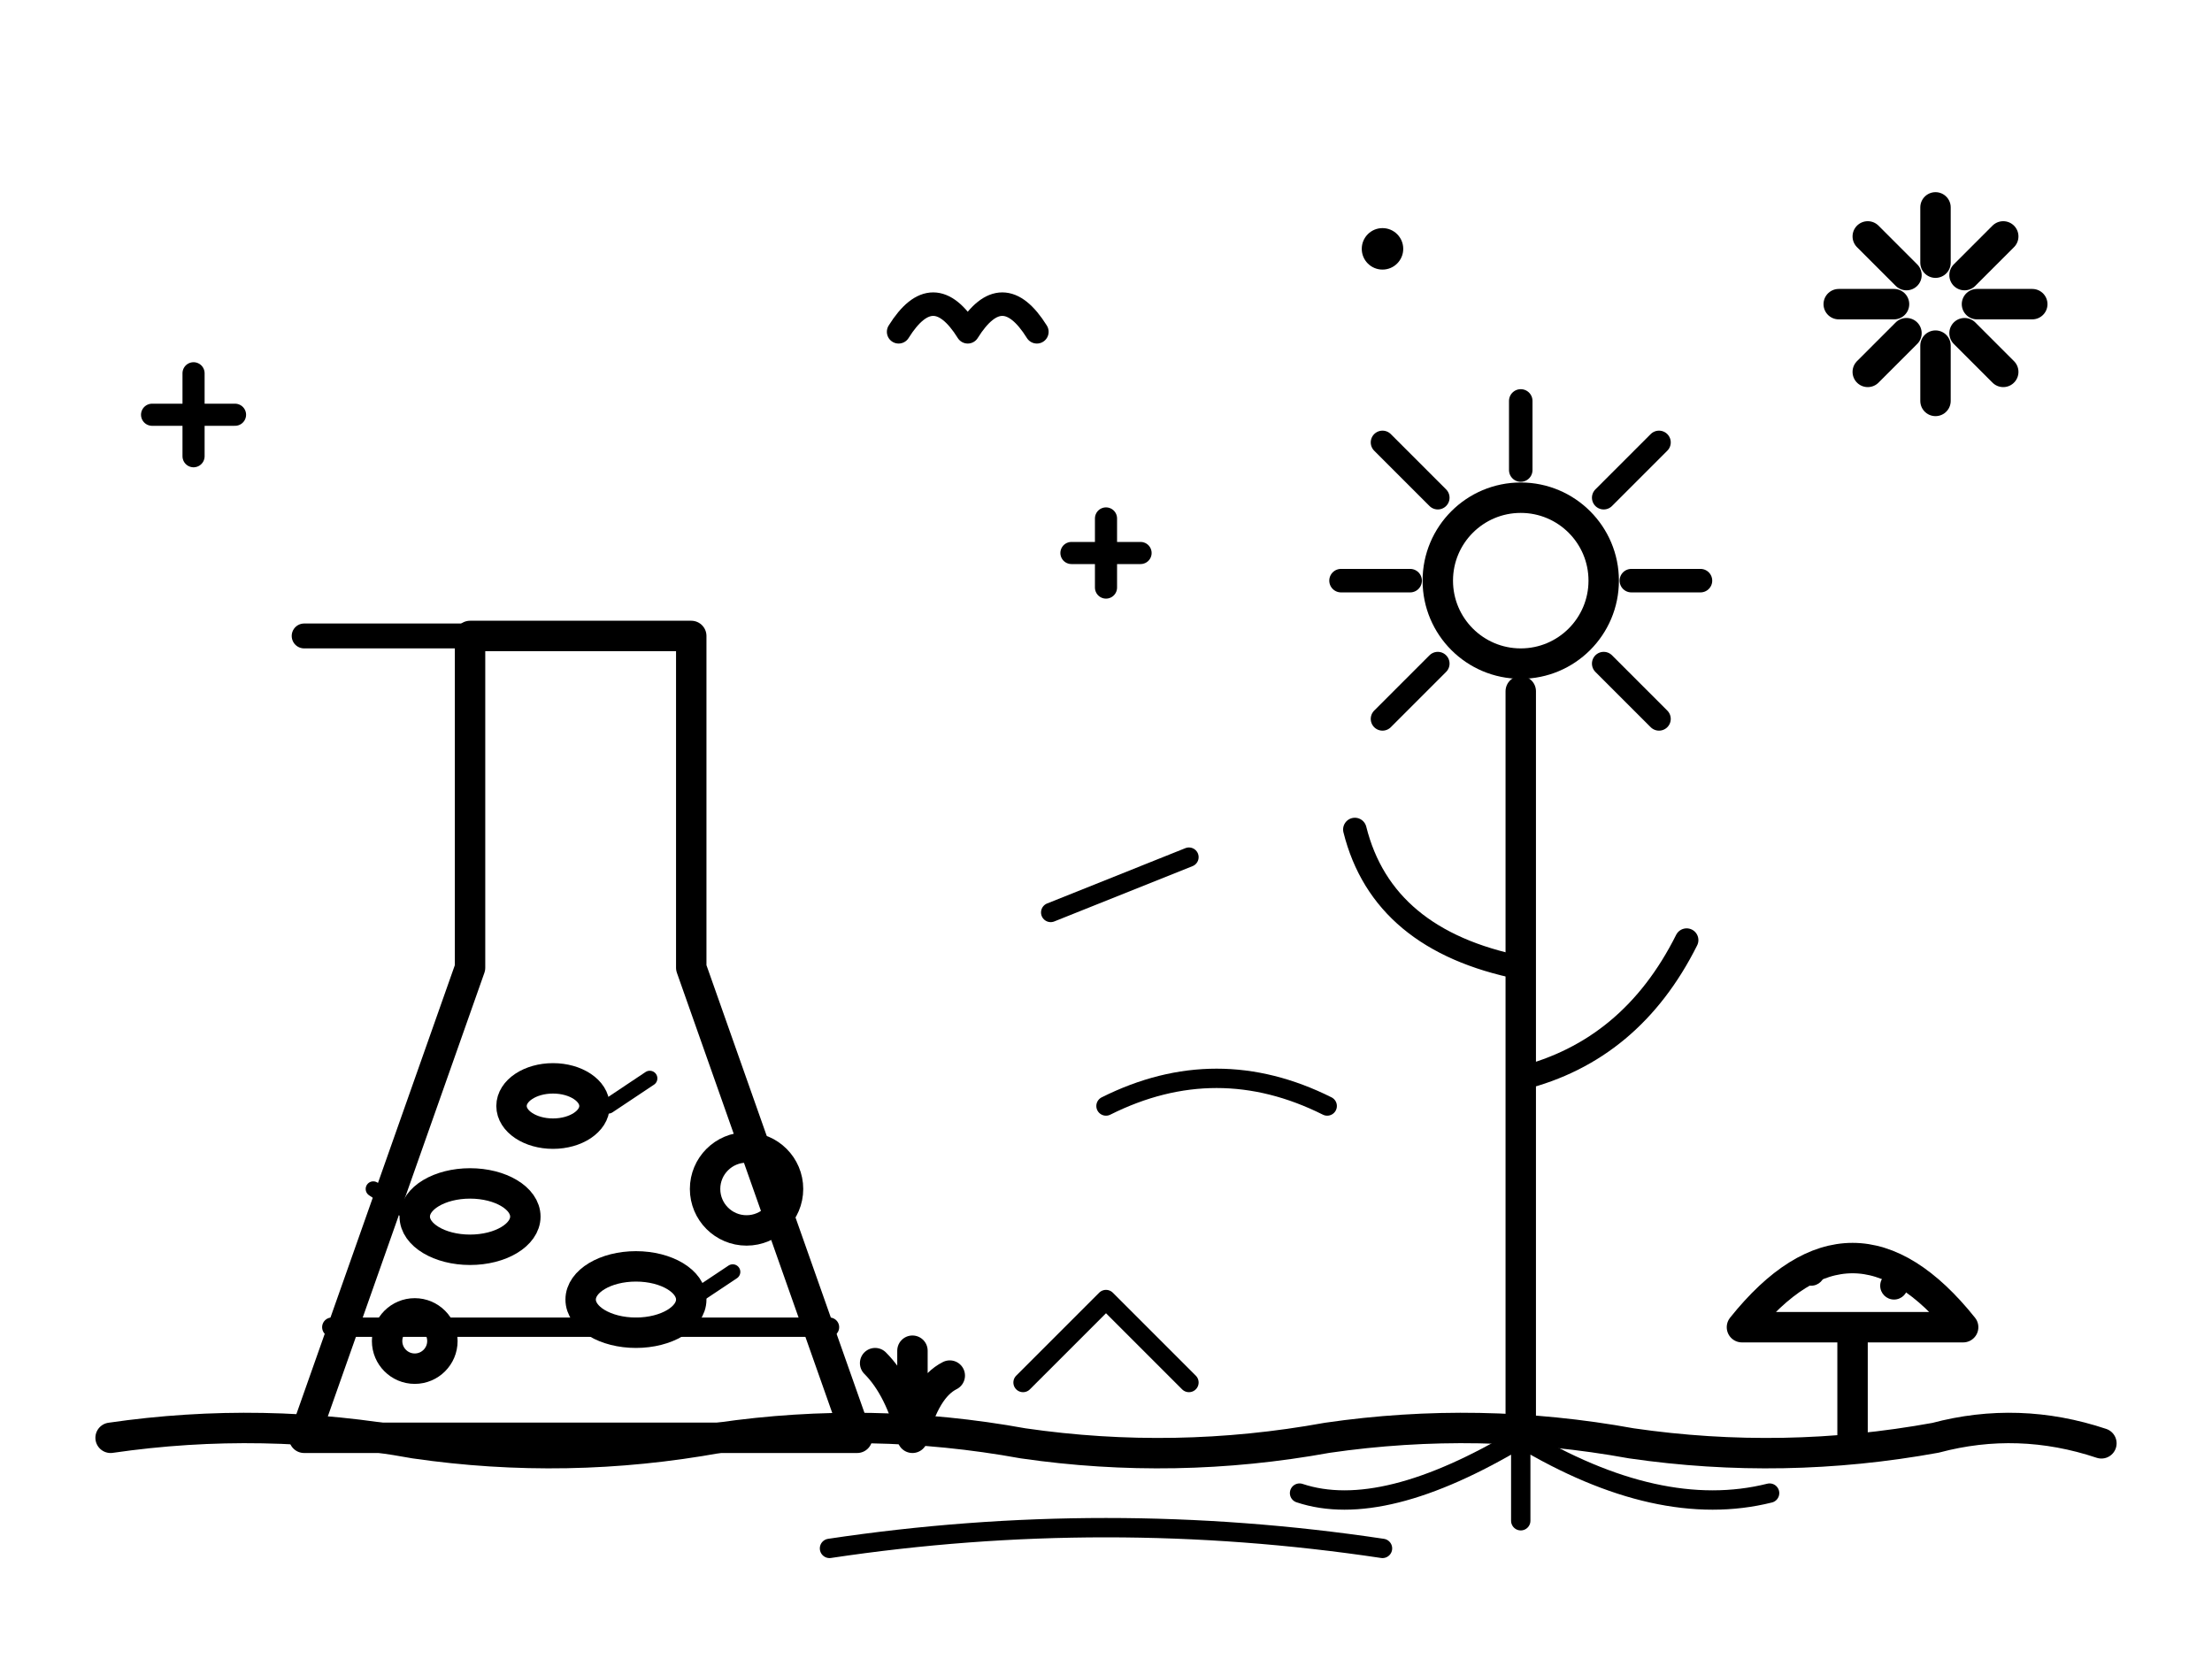
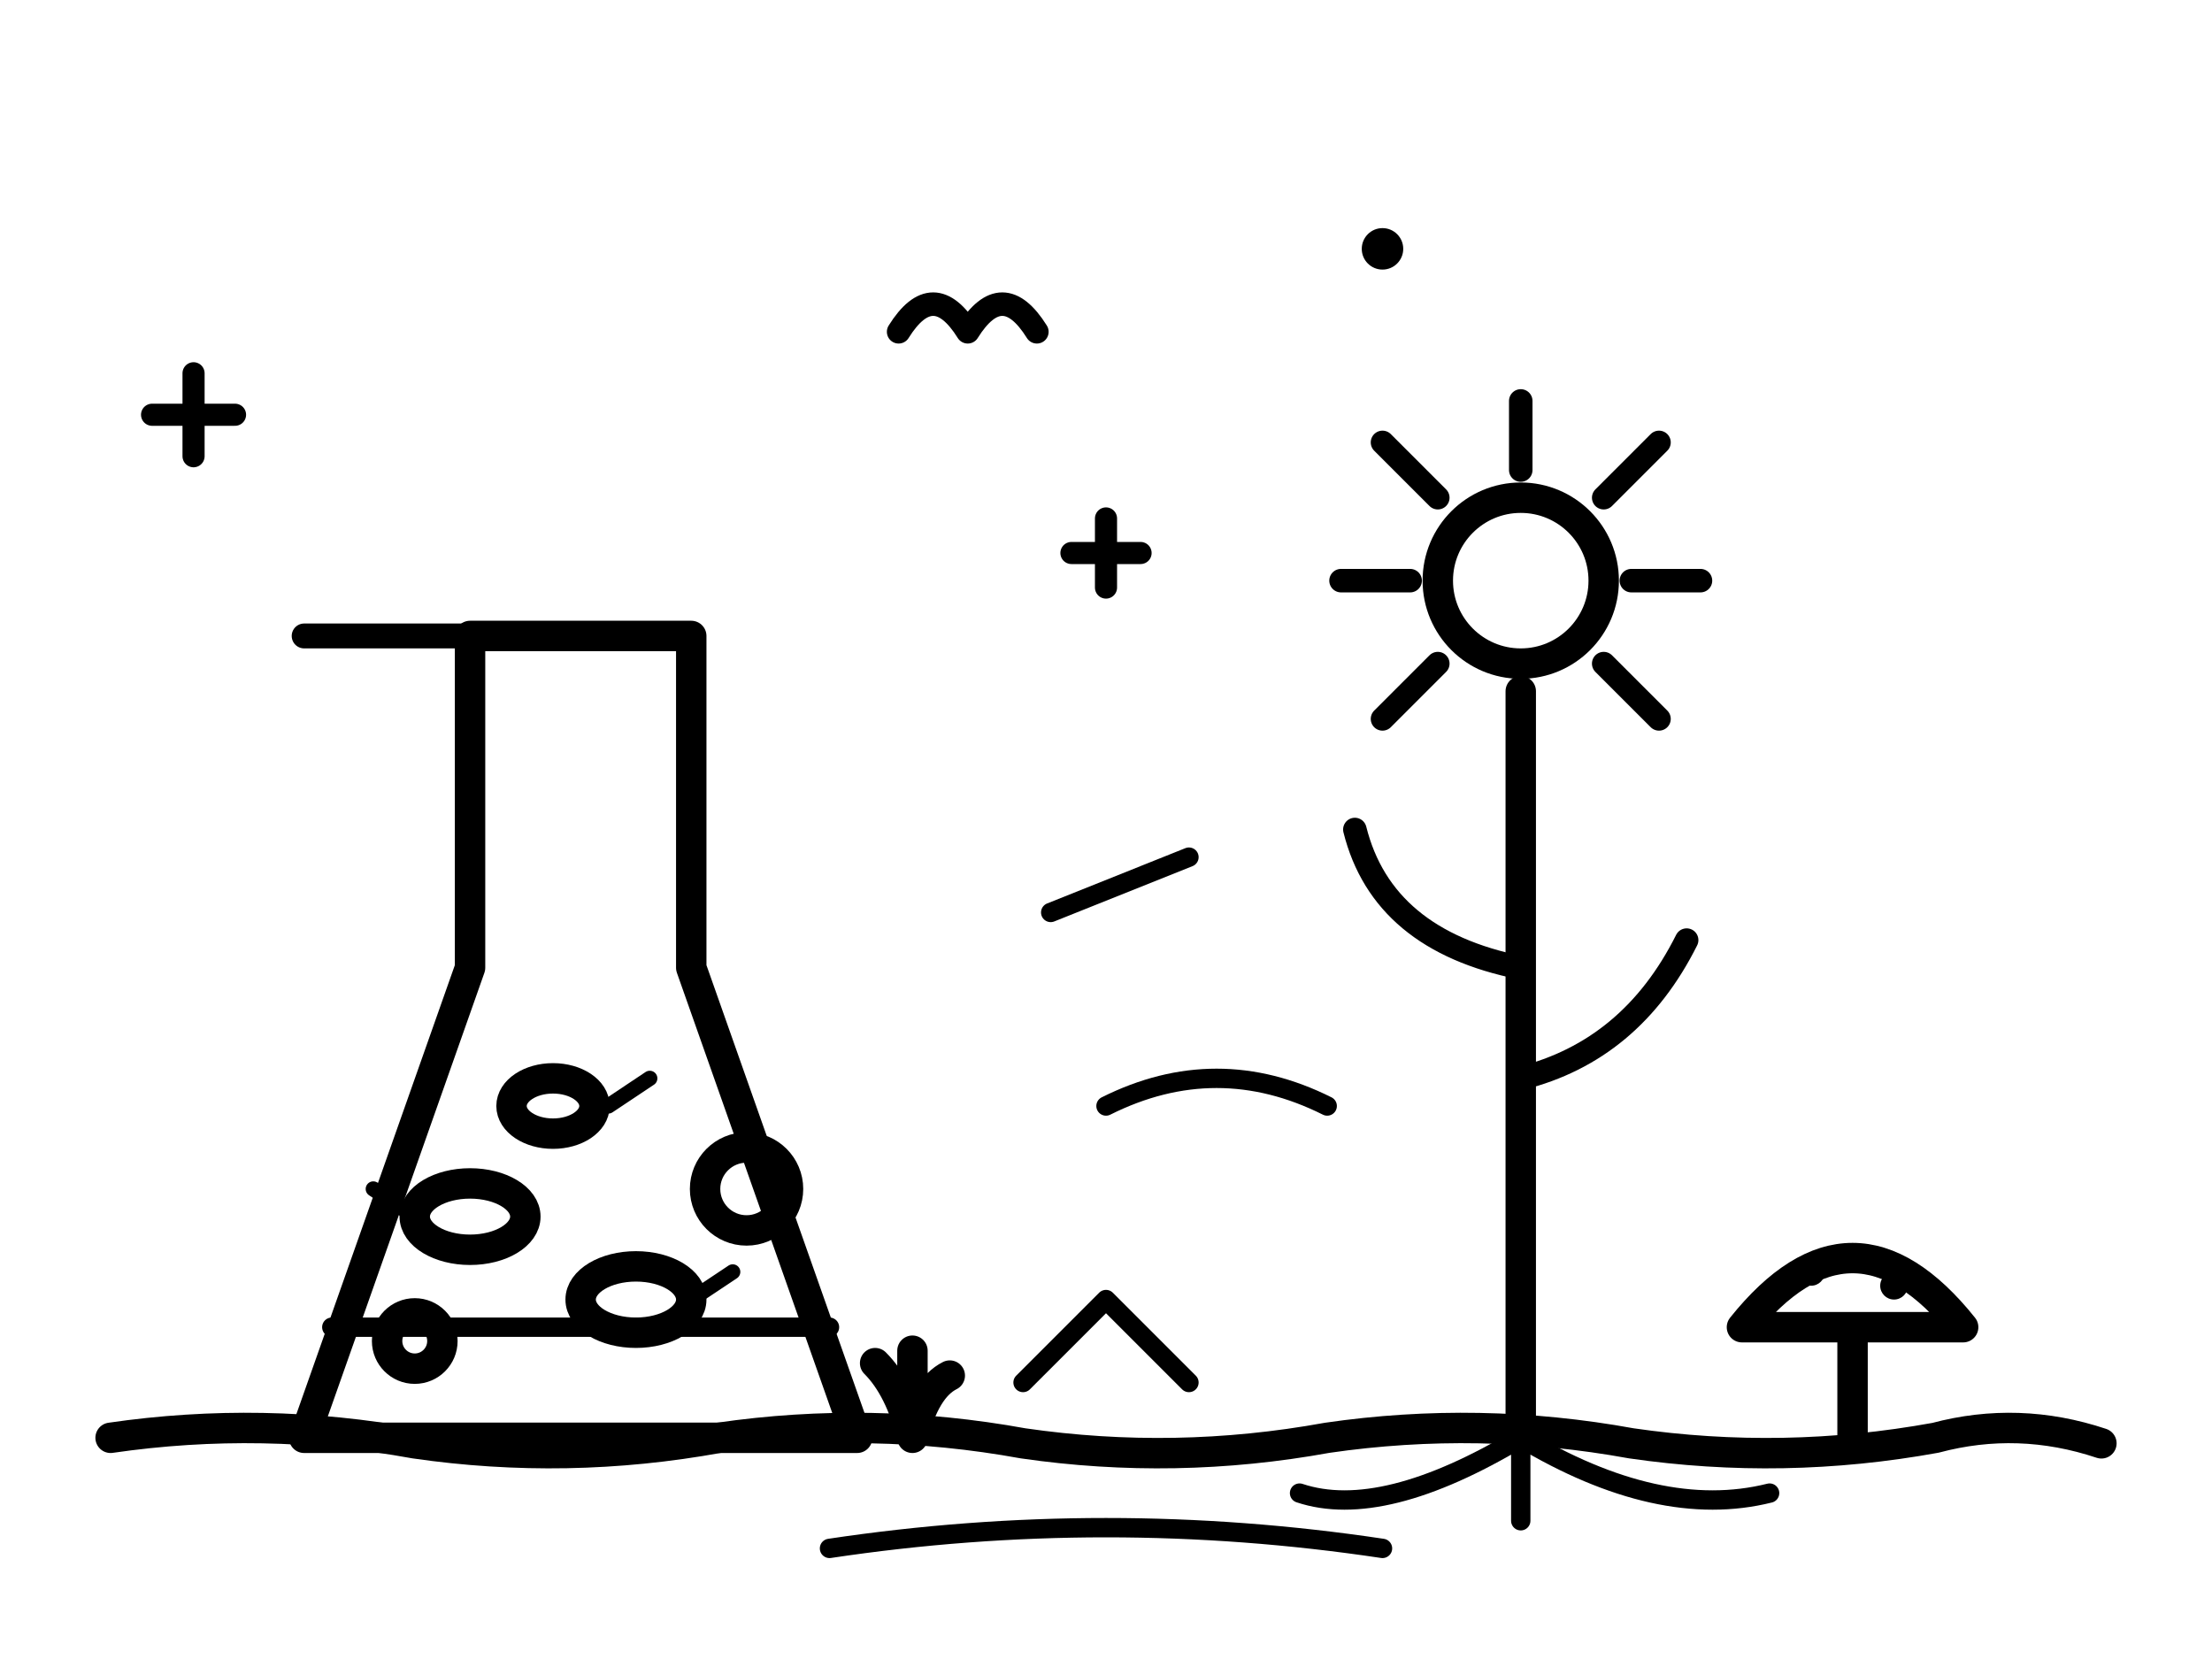
<svg xmlns="http://www.w3.org/2000/svg" viewBox="0 0 160 120" fill="none" stroke="#000" stroke-width="2.2" stroke-linecap="round" stroke-linejoin="round">
  <path d="M8 104q11 -1.6 22 0.4q11 1.6 22 -0.4q11 -1.6 22 0.4q11 1.6 22 -0.4q11 -1.6 22 0.4q11 1.6 22 -0.4q6 -1.6 12 0.4" />
  <path d="M22 104h40l-12-34V46h-16v24z" />
  <path d="M24 96h36" stroke-width="1.4" />
  <path d="M22 46h26" stroke-width="1.8" />
  <ellipse cx="34" cy="88" rx="4" ry="2.4" />
  <ellipse cx="46" cy="94" rx="4" ry="2.4" />
  <ellipse cx="40" cy="80" rx="3" ry="2" />
  <path d="M30 88l-3-2M50 94l3-2M44 80l3-2" stroke-width="1.1" />
  <circle cx="54" cy="86" r="3" />
  <circle cx="30" cy="97" r="2" />
  <path d="M110 104V50" />
  <circle cx="110" cy="42" r="6" />
  <path d="M110 34v-5M110 50v5M102 42h-5M118 42h5M104 36l-4-4M116 36l4-4M104 48l-4 4M116 48l4 4" stroke-width="1.7" />
  <path d="M110 70q-10-2-12-10M110 78q8-2 12-10" stroke-width="1.7" />
  <path d="M110 104q-10 6-16 4M110 104q10 6 18 4M110 104v6" stroke-width="1.4" />
  <path d="M134 104v-8M126 96q8-10 16 0z" />
  <circle cx="131" cy="92" r="1" fill="#000" stroke="none" />
  <circle cx="137" cy="93" r="1" fill="#000" stroke="none" />
  <path d="M80 80q8-4 16 0M76 66l10-4" stroke-width="1.4" />
  <path d="M74 100l6-6l6 6" stroke-width="1.4" />
  <path d="M65 24q2.5 -4 5 0q2.5 -4 5 0" stroke-width="1.7" />
-   <circle cx="140" cy="22" r="0" />
-   <path d="M143.0 22.0L147.0 22.0M142.1 24.1L144.9 26.9M140.0 25.0L140.0 29.0M137.9 24.1L135.1 26.9M137.0 22.0L133.0 22.0M137.9 19.9L135.1 17.1M140.0 19.0L140.0 15.0M142.1 19.9L144.9 17.1" />
  <path d="M11 30h6M14 27v6" stroke-width="1.6" />
  <path d="M77.5 40h5M80 37.5v5" stroke-width="1.6" />
  <circle cx="100" cy="18" r="1.5" fill="#000" stroke="none" />
  <path d="M66 104q-0.9 -3.6 -2.7 -5.4M66 104v-6.3M66 104q0.9 -3.6 2.7 -4.5" />
  <path d="M60 112q20-3 40 0" stroke-width="1.4" />
</svg>
